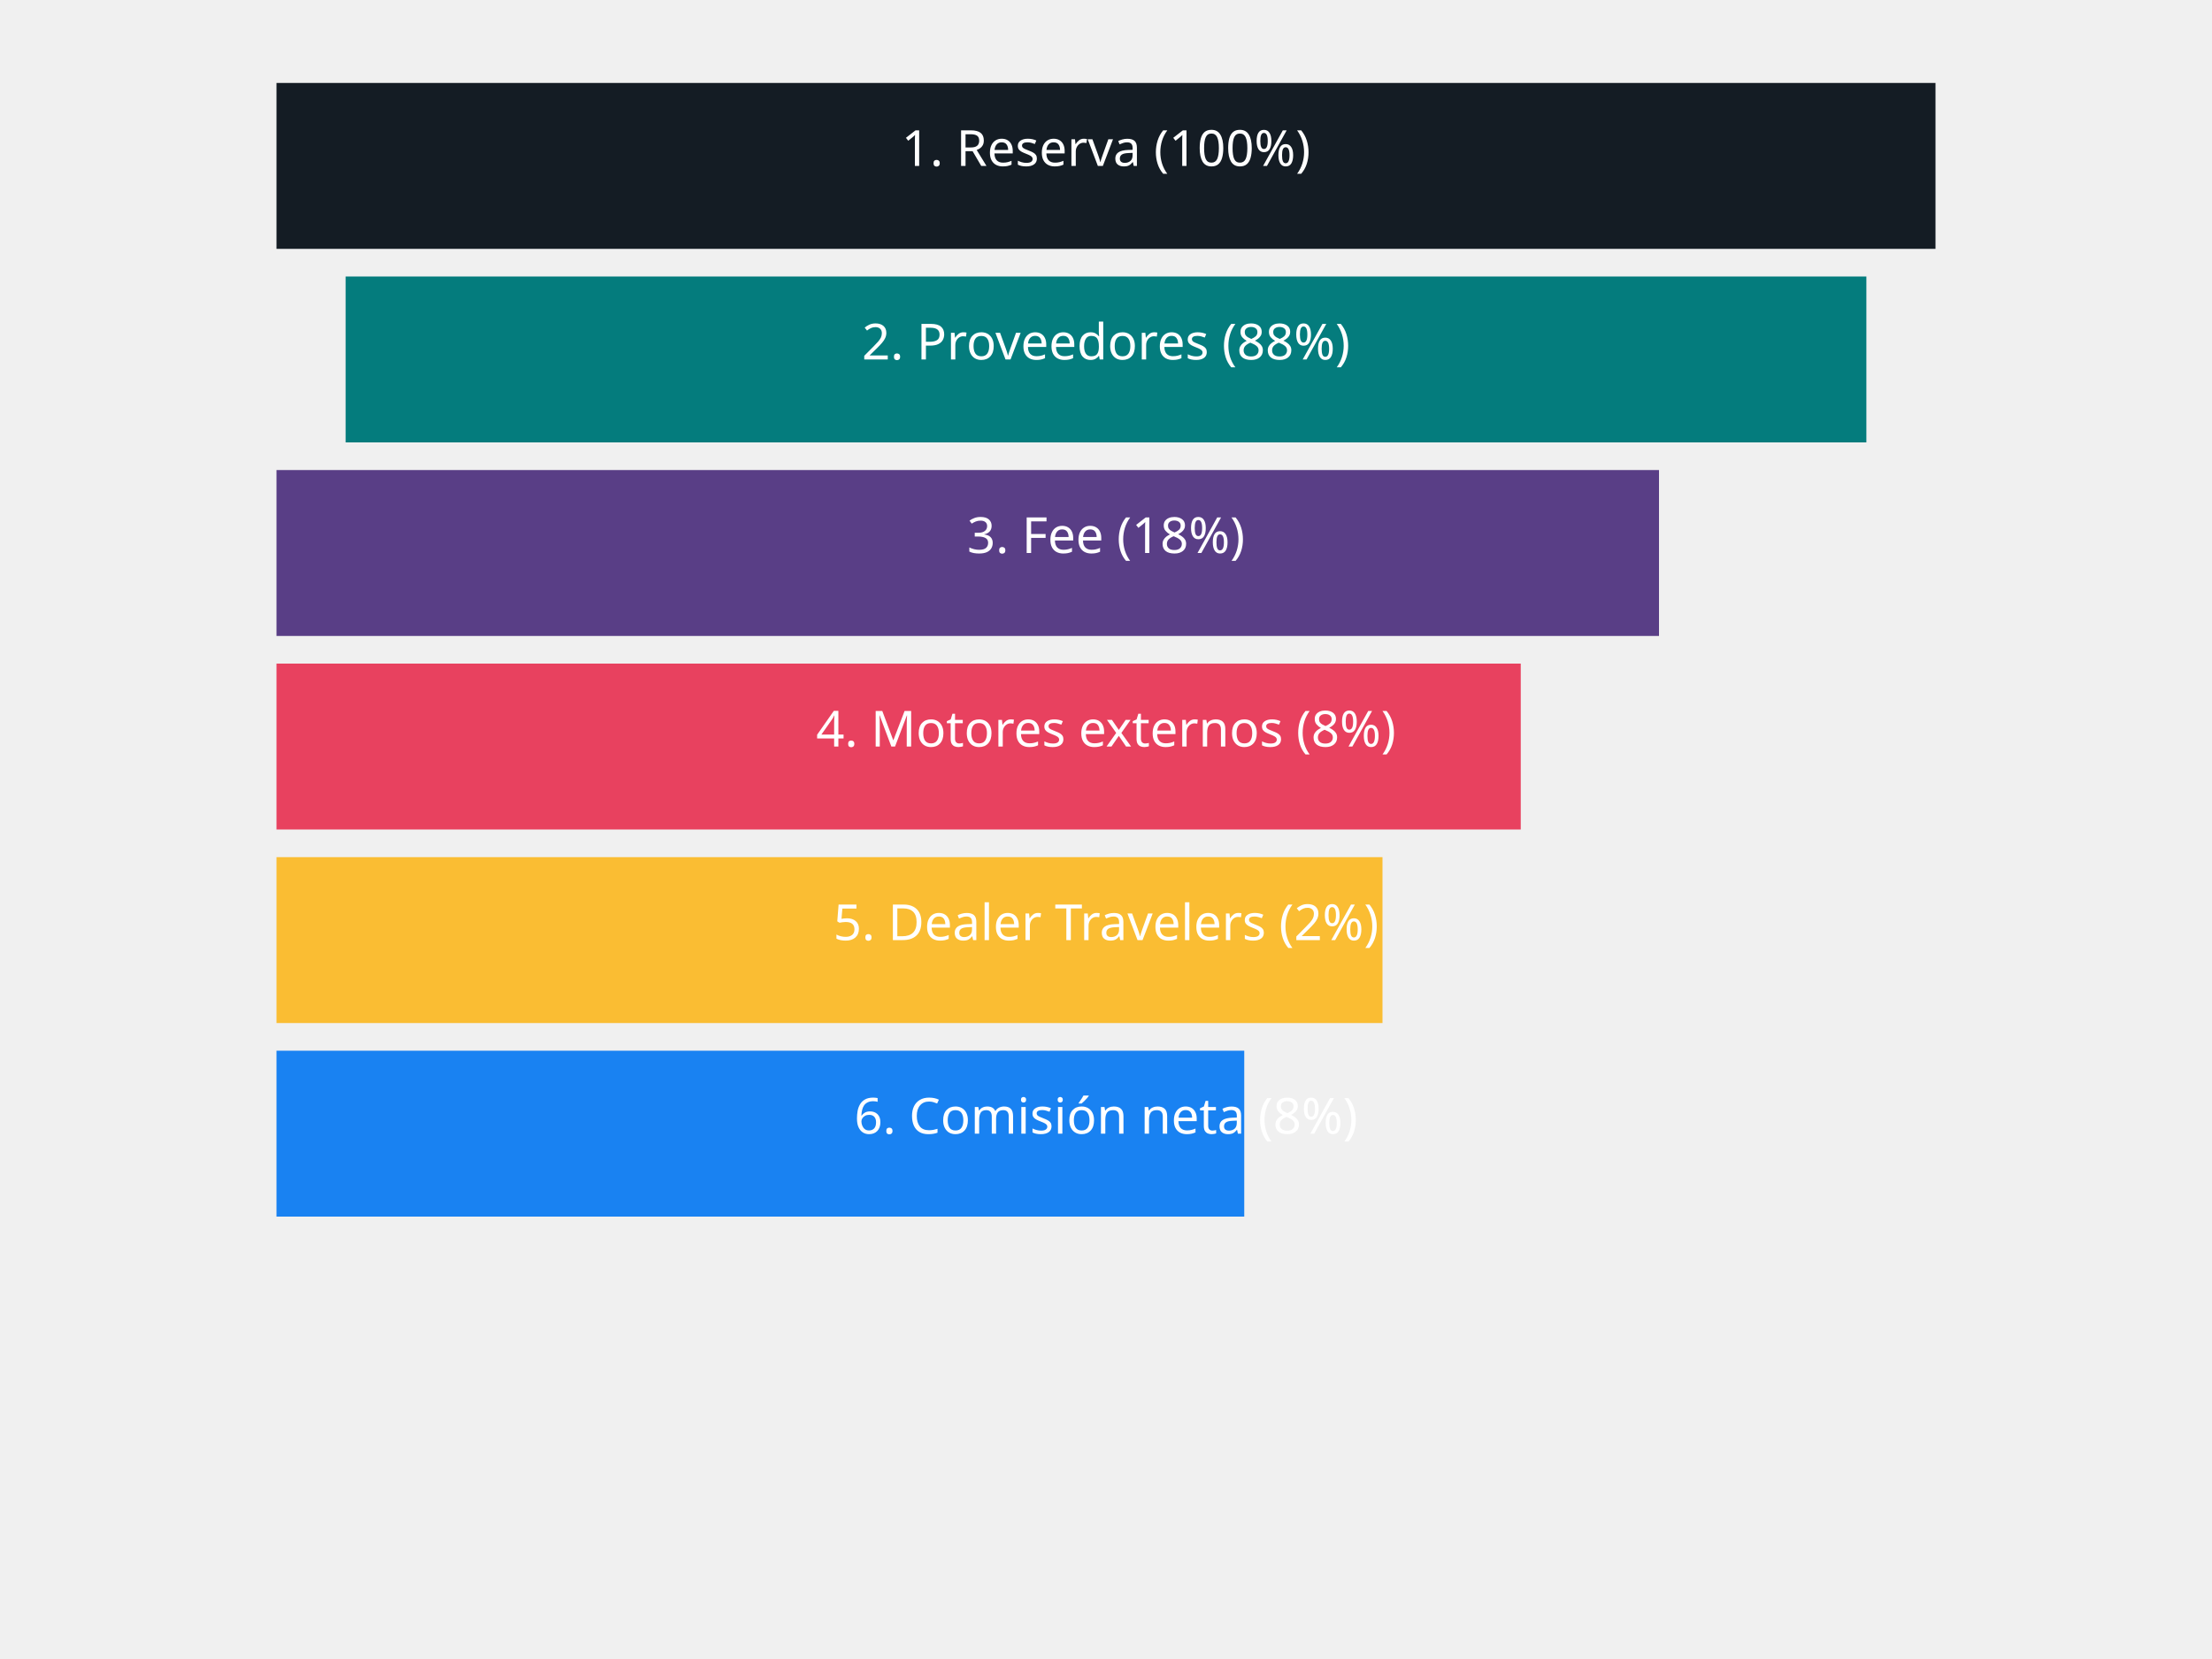
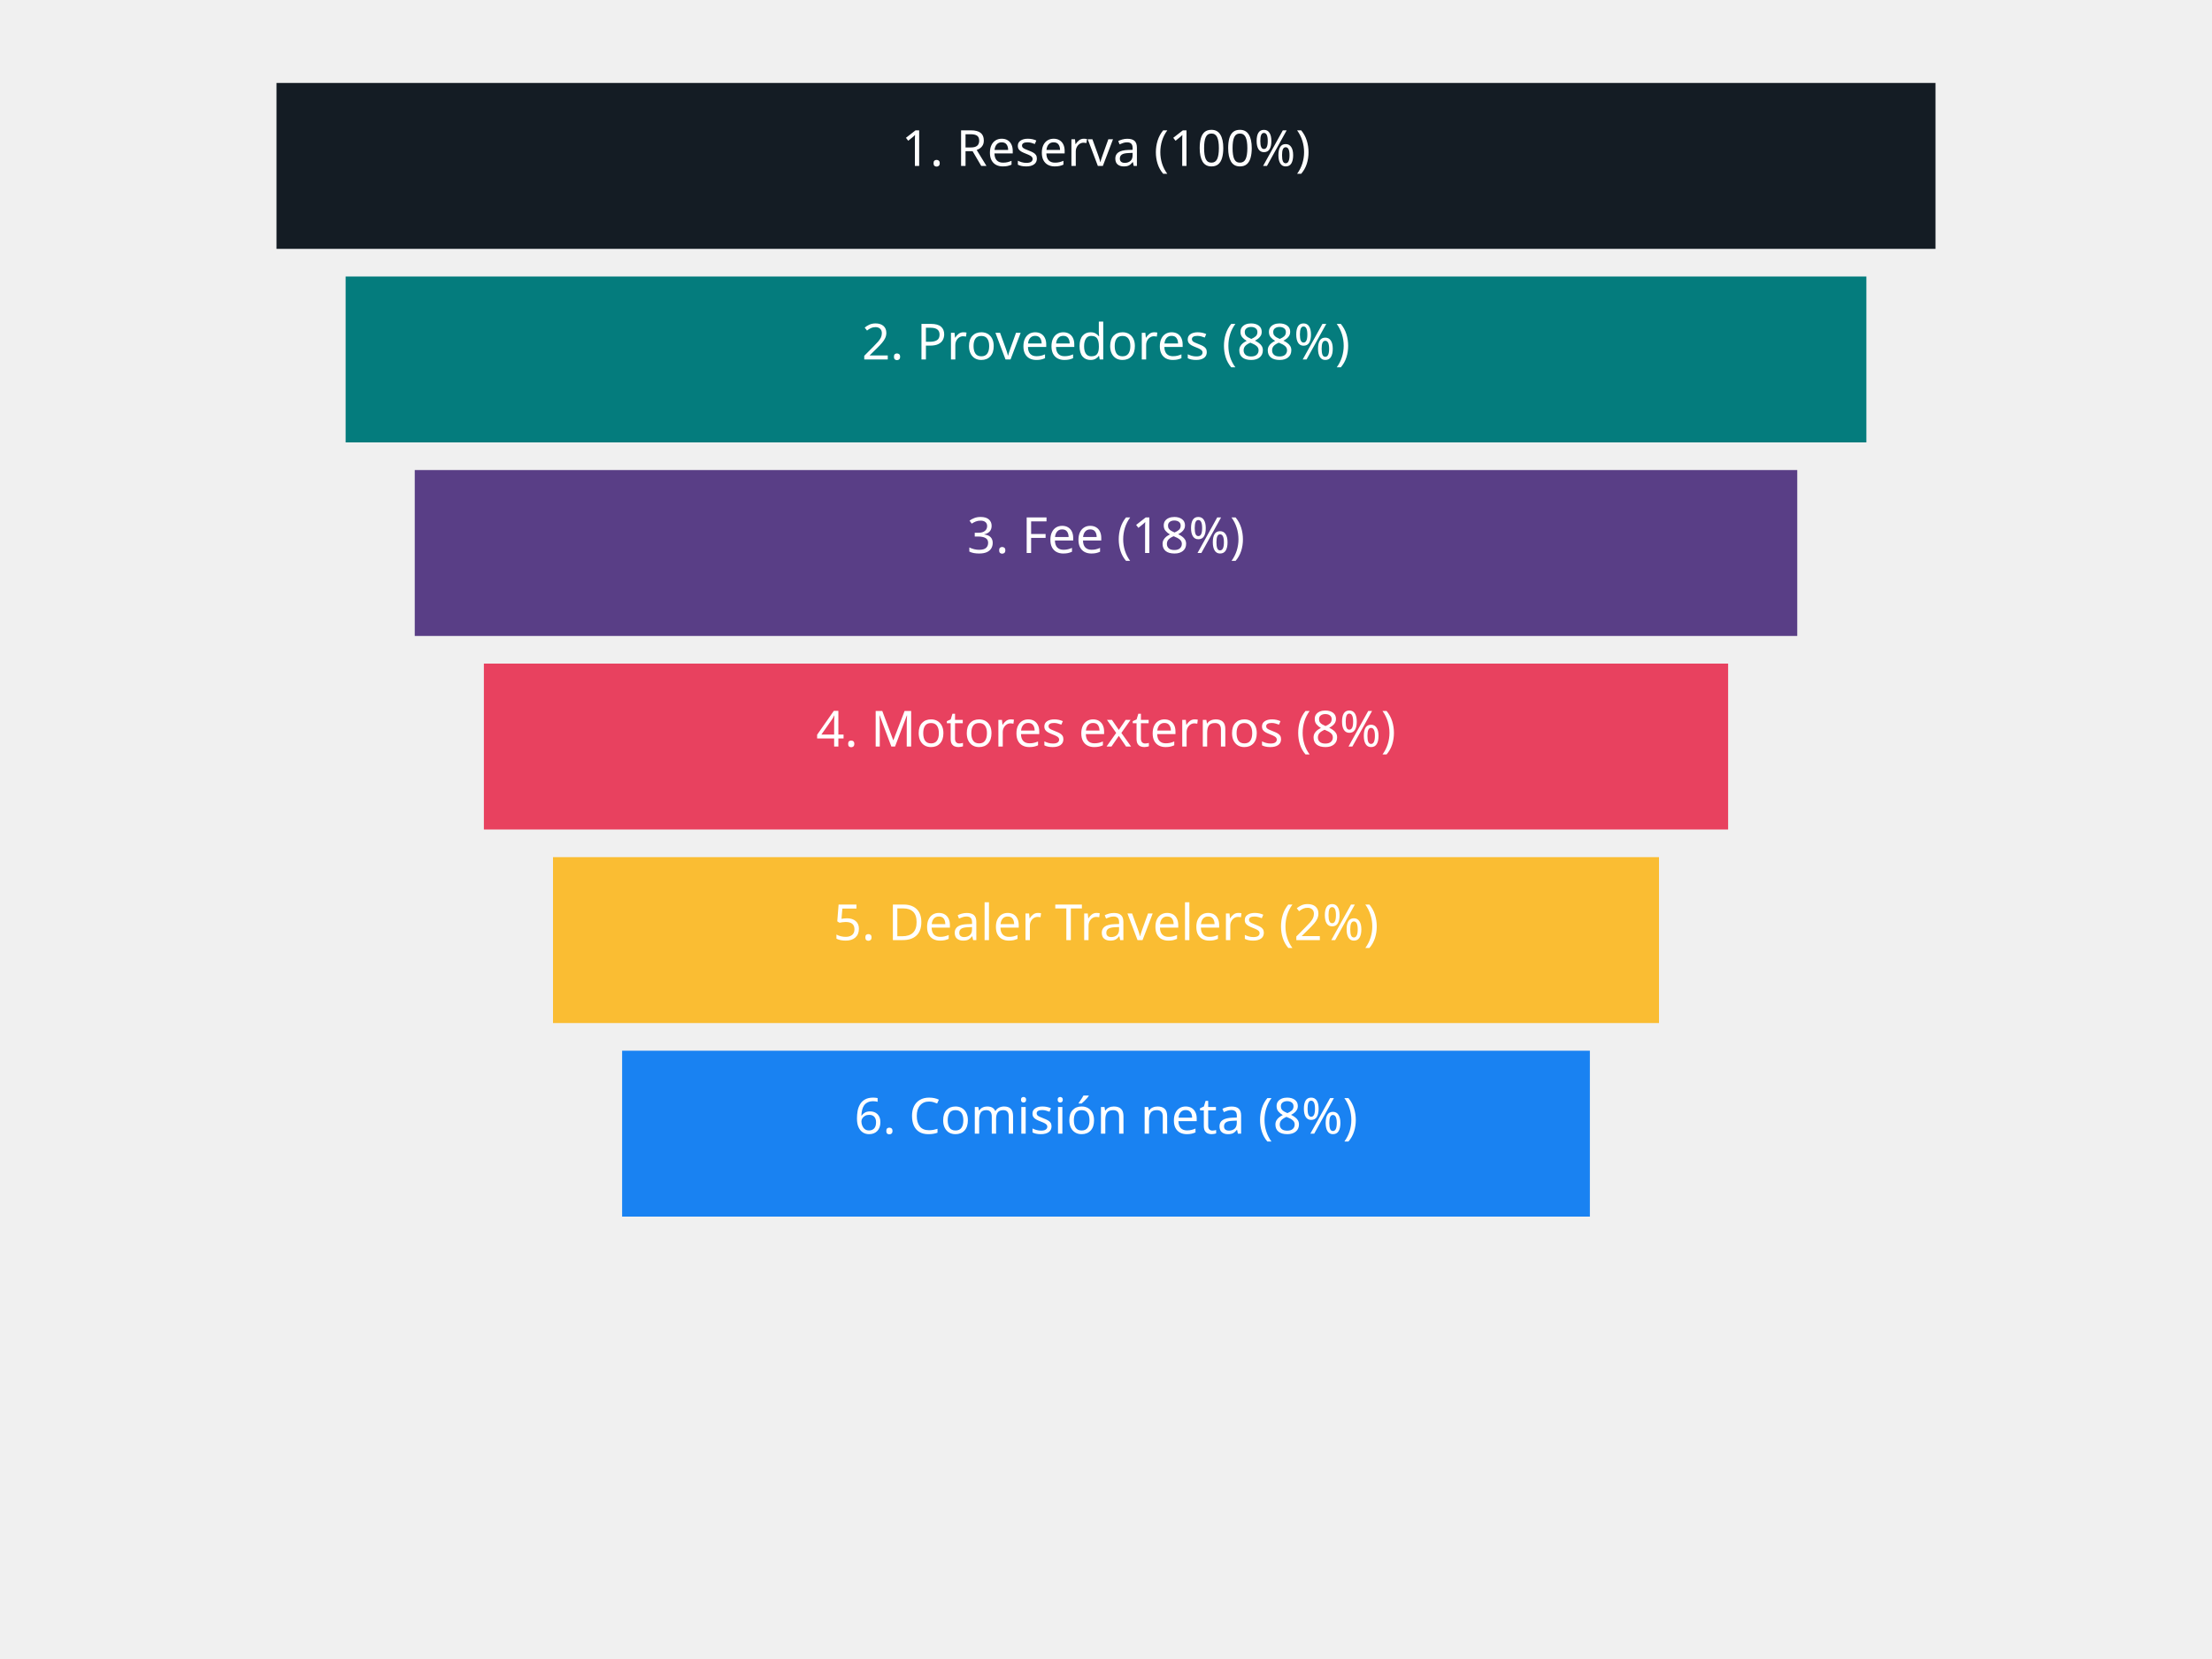
<svg xmlns="http://www.w3.org/2000/svg" width="800" height="600">
  <style>
    .texto {
      font-family: Mikado, sans-serif;
      font-size: 18px;
      fill: white;
      text-anchor: middle;
      alignment-baseline: middle;
    }
  </style>
  <rect x="100" y="30" width="600" height="60" fill="#141C24" />
  <text x="400" y="60" class="texto">1. Reserva (100%)</text>
  <rect x="125" y="100" width="550" height="60" fill="#047C7D" />
  <text x="400" y="130" class="texto">2. Proveedores (88%)</text>
-   <rect x="100" y="170" width="500" height="60" fill="#593E86" />
+   <rect x="150" y="170" width="500" height="60" fill="#593E86" />
  <text x="400" y="200" class="texto">3. Fee (18%)</text>
-   <rect x="100" y="240" width="450" height="60" fill="#E8415F" />
+   <rect x="175" y="240" width="450" height="60" fill="#E8415F" />
  <text x="400" y="270" class="texto">4. Motores externos (8%)</text>
-   <rect x="100" y="310" width="400" height="60" fill="#FABD33" />
+   <rect x="200" y="310" width="400" height="60" fill="#FABD33" />
  <text x="400" y="340" class="texto">5. Dealer Travelers (2%)</text>
-   <rect x="100" y="380" width="350" height="60" fill="#1982F2" />
+   <rect x="225" y="380" width="350" height="60" fill="#1982F2" />
  <text x="400" y="410" class="texto">6. Comisión neta (8%)</text>
</svg>
